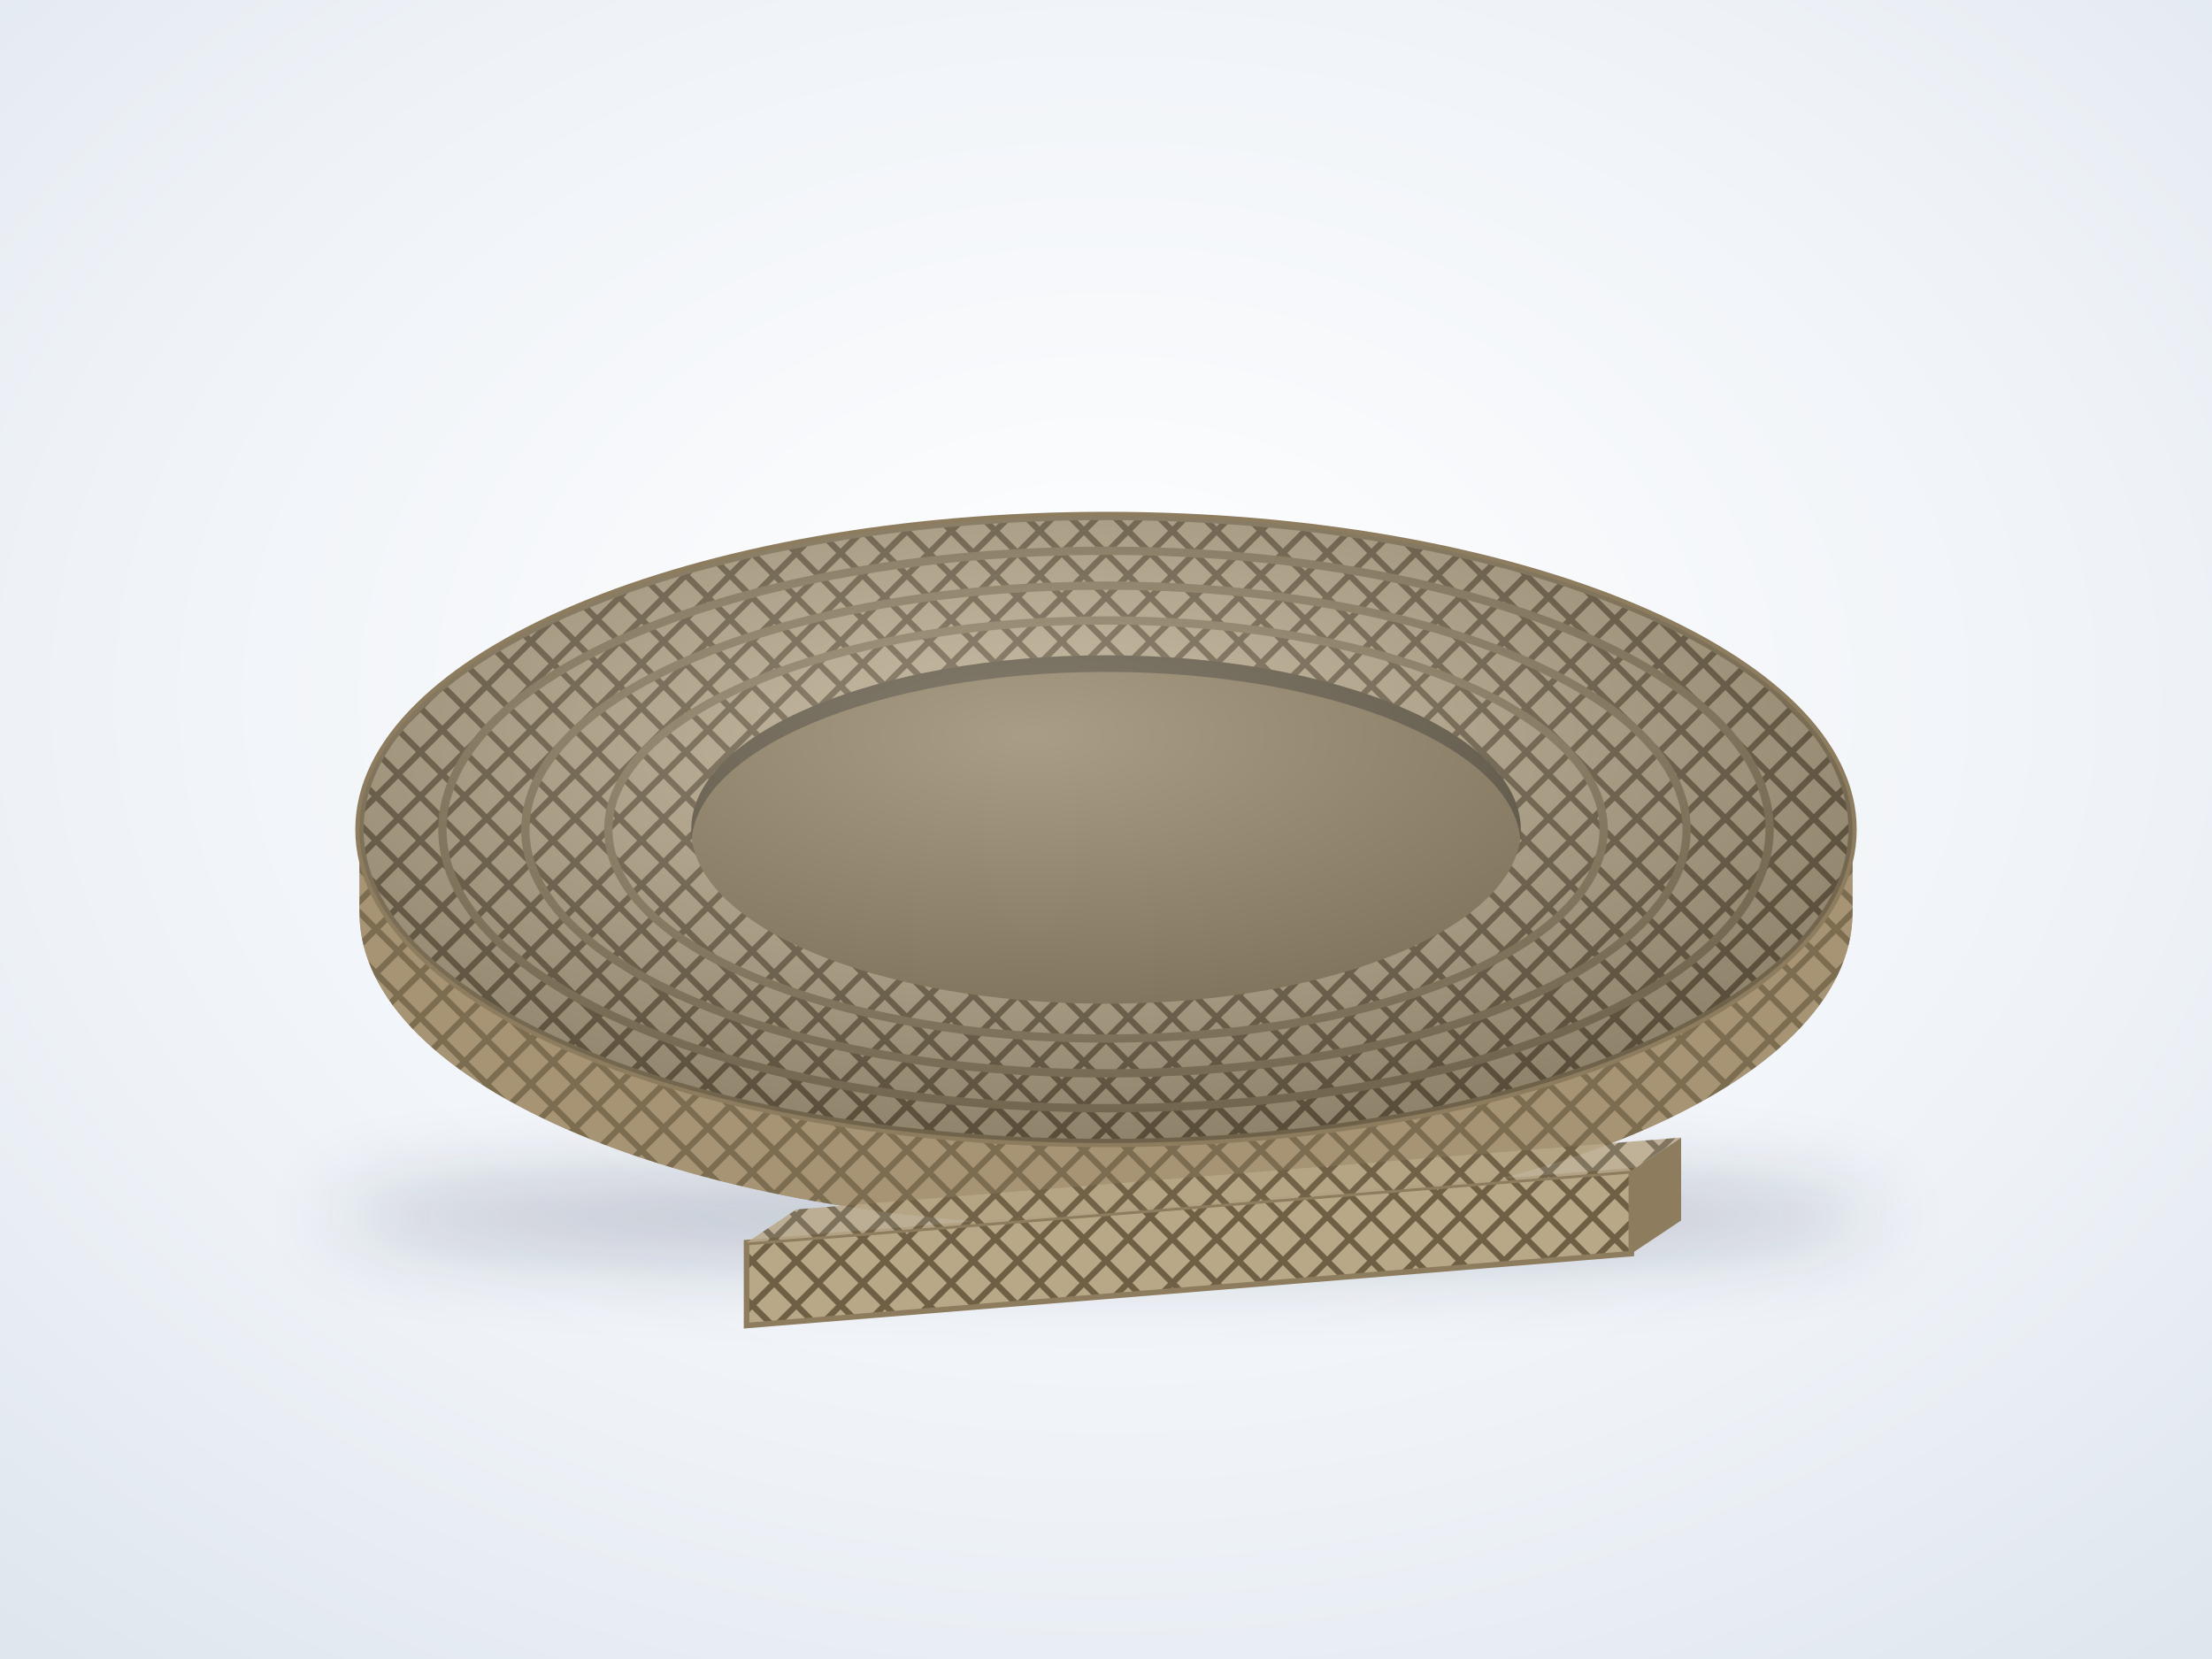
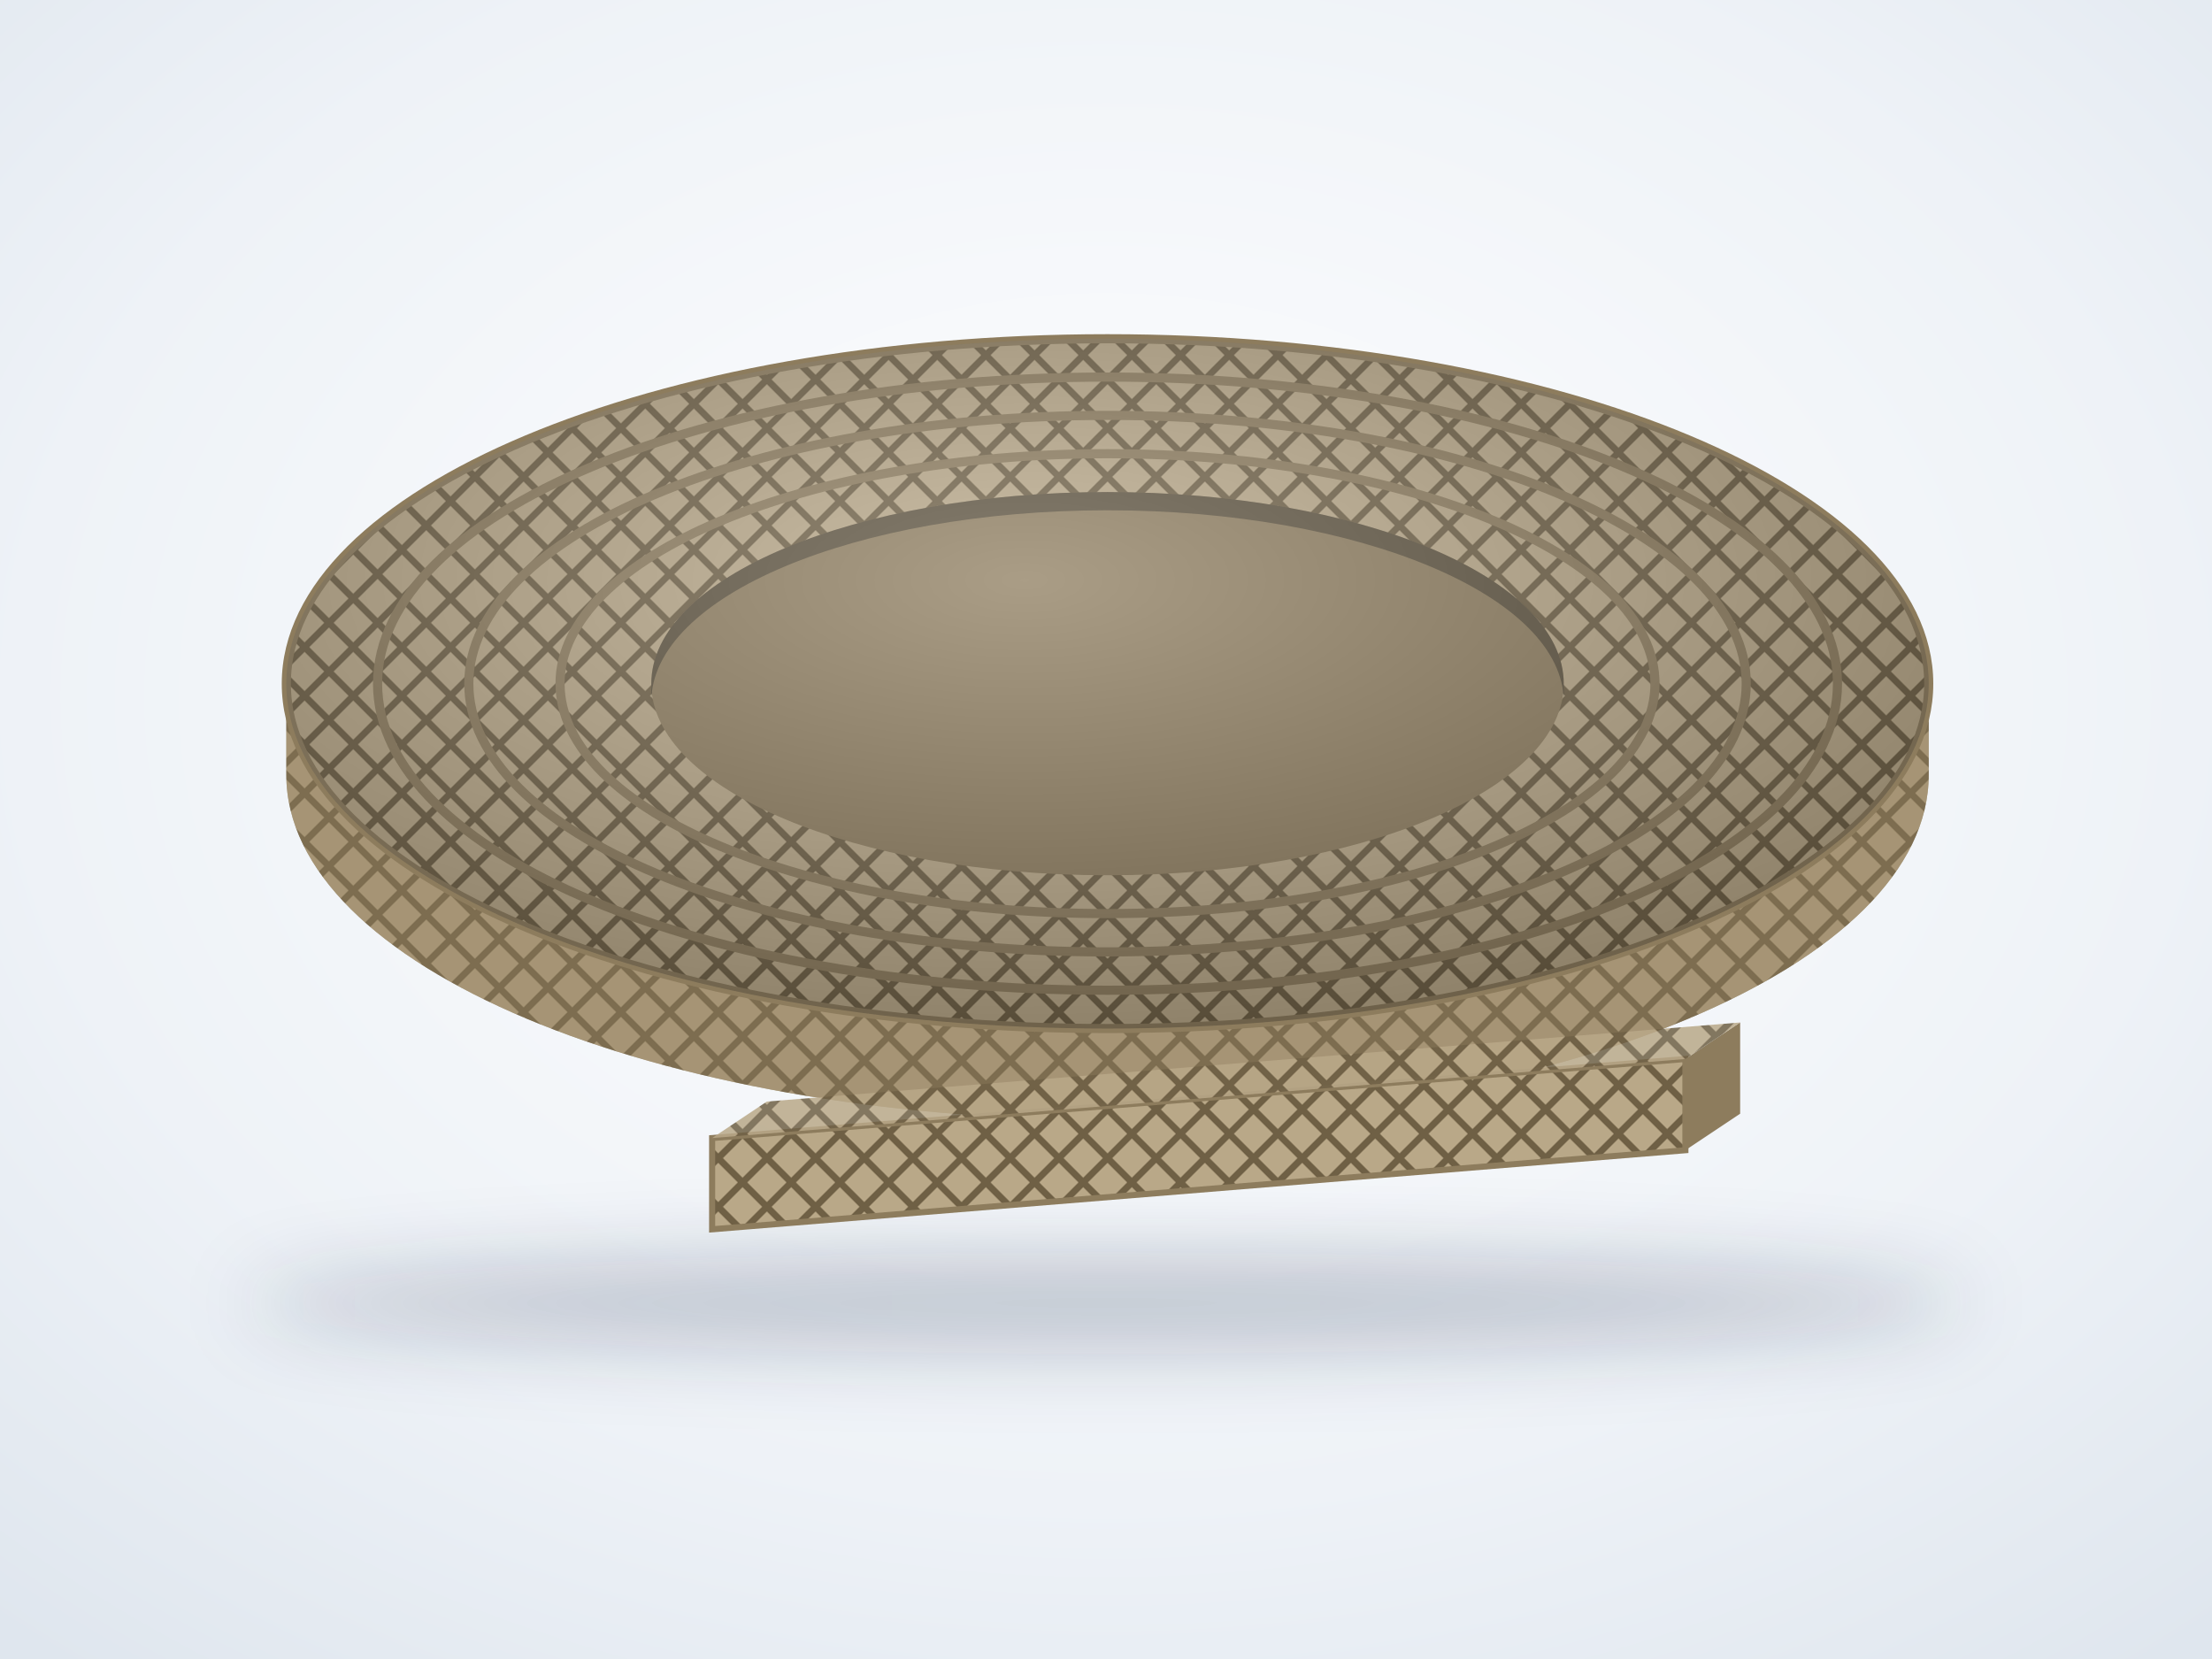
<svg xmlns="http://www.w3.org/2000/svg" viewBox="0 0 800 600" width="800" height="600">
  <defs>
    <radialGradient id="bg" cx="50%" cy="42%" r="75%">
      <stop offset="0%" stop-color="#ffffff" />
      <stop offset="65%" stop-color="#eef2f7" />
      <stop offset="100%" stop-color="#dfe6ee" />
    </radialGradient>
    <filter id="blur" x="-20%" y="-200%" width="140%" height="500%">
      <feGaussianBlur stdDeviation="14" />
    </filter>
    <filter id="soft" x="-10%" y="-10%" width="120%" height="120%">
      <feGaussianBlur stdDeviation="1.2" />
    </filter>
    <linearGradient id="steel-b" x1="0" y1="0" x2="0" y2="1">
      <stop offset="0%" stop-color="#6f7a86" />
      <stop offset="20%" stop-color="#c9d1da" />
      <stop offset="40%" stop-color="#f7f9fb" />
      <stop offset="60%" stop-color="#d4dbe3" />
      <stop offset="80%" stop-color="#9aa5b1" />
      <stop offset="100%" stop-color="#5b6570" />
    </linearGradient>
    <linearGradient id="steel-f" x1="0" y1="0" x2="1" y2="1">
      <stop offset="0%" stop-color="#f3f6f9" />
      <stop offset="50%" stop-color="#c5cdd6" />
      <stop offset="100%" stop-color="#8e99a5" />
    </linearGradient>
    <linearGradient id="steel-h" x1="0" y1="0" x2="1" y2="0">
      <stop offset="0%" stop-color="#6f7a86" />
      <stop offset="20%" stop-color="#c9d1da" />
      <stop offset="40%" stop-color="#f7f9fb" />
      <stop offset="60%" stop-color="#d4dbe3" />
      <stop offset="80%" stop-color="#9aa5b1" />
      <stop offset="100%" stop-color="#5b6570" />
    </linearGradient>
    <linearGradient id="steelDark-b" x1="0" y1="0" x2="0" y2="1">
      <stop offset="0%" stop-color="#4f5863" />
      <stop offset="20%" stop-color="#99a3ae" />
      <stop offset="40%" stop-color="#d7dde3" />
      <stop offset="60%" stop-color="#aab3bd" />
      <stop offset="80%" stop-color="#6f7984" />
      <stop offset="100%" stop-color="#3d454e" />
    </linearGradient>
    <linearGradient id="steelDark-f" x1="0" y1="0" x2="1" y2="1">
      <stop offset="0%" stop-color="#d9dfe5" />
      <stop offset="50%" stop-color="#a3adb8" />
      <stop offset="100%" stop-color="#6b7581" />
    </linearGradient>
    <linearGradient id="steelDark-h" x1="0" y1="0" x2="1" y2="0">
      <stop offset="0%" stop-color="#4f5863" />
      <stop offset="20%" stop-color="#99a3ae" />
      <stop offset="40%" stop-color="#d7dde3" />
      <stop offset="60%" stop-color="#aab3bd" />
      <stop offset="80%" stop-color="#6f7984" />
      <stop offset="100%" stop-color="#3d454e" />
    </linearGradient>
    <linearGradient id="carbon-b" x1="0" y1="0" x2="0" y2="1">
      <stop offset="0%" stop-color="#15171a" />
      <stop offset="20%" stop-color="#3b4048" />
      <stop offset="40%" stop-color="#6b727c" />
      <stop offset="60%" stop-color="#3a3f46" />
      <stop offset="80%" stop-color="#1d2024" />
      <stop offset="100%" stop-color="#0c0d0f" />
    </linearGradient>
    <linearGradient id="carbon-f" x1="0" y1="0" x2="1" y2="1">
      <stop offset="0%" stop-color="#5d646e" />
      <stop offset="50%" stop-color="#2a2e34" />
      <stop offset="100%" stop-color="#101214" />
    </linearGradient>
    <linearGradient id="carbon-h" x1="0" y1="0" x2="1" y2="0">
      <stop offset="0%" stop-color="#15171a" />
      <stop offset="20%" stop-color="#3b4048" />
      <stop offset="40%" stop-color="#6b727c" />
      <stop offset="60%" stop-color="#3a3f46" />
      <stop offset="80%" stop-color="#1d2024" />
      <stop offset="100%" stop-color="#0c0d0f" />
    </linearGradient>
    <linearGradient id="sic-b" x1="0" y1="0" x2="0" y2="1">
      <stop offset="0%" stop-color="#3a4049" />
      <stop offset="20%" stop-color="#6f7985" />
      <stop offset="40%" stop-color="#a9b3bf" />
      <stop offset="60%" stop-color="#7c8691" />
      <stop offset="80%" stop-color="#4c545e" />
      <stop offset="100%" stop-color="#2b3037" />
    </linearGradient>
    <linearGradient id="sic-f" x1="0" y1="0" x2="1" y2="1">
      <stop offset="0%" stop-color="#b6bfca" />
      <stop offset="50%" stop-color="#7d8793" />
      <stop offset="100%" stop-color="#4a525c" />
    </linearGradient>
    <linearGradient id="sic-h" x1="0" y1="0" x2="1" y2="0">
      <stop offset="0%" stop-color="#3a4049" />
      <stop offset="20%" stop-color="#6f7985" />
      <stop offset="40%" stop-color="#a9b3bf" />
      <stop offset="60%" stop-color="#7c8691" />
      <stop offset="80%" stop-color="#4c545e" />
      <stop offset="100%" stop-color="#2b3037" />
    </linearGradient>
    <linearGradient id="tc-b" x1="0" y1="0" x2="0" y2="1">
      <stop offset="0%" stop-color="#7a7f86" />
      <stop offset="20%" stop-color="#c4c9cf" />
      <stop offset="40%" stop-color="#eef1f4" />
      <stop offset="60%" stop-color="#c9ced4" />
      <stop offset="80%" stop-color="#8d939a" />
      <stop offset="100%" stop-color="#62676e" />
    </linearGradient>
    <linearGradient id="tc-f" x1="0" y1="0" x2="1" y2="1">
      <stop offset="0%" stop-color="#f4f6f8" />
      <stop offset="50%" stop-color="#c6cbd1" />
      <stop offset="100%" stop-color="#8a9097" />
    </linearGradient>
    <linearGradient id="tc-h" x1="0" y1="0" x2="1" y2="0">
      <stop offset="0%" stop-color="#7a7f86" />
      <stop offset="20%" stop-color="#c4c9cf" />
      <stop offset="40%" stop-color="#eef1f4" />
      <stop offset="60%" stop-color="#c9ced4" />
      <stop offset="80%" stop-color="#8d939a" />
      <stop offset="100%" stop-color="#62676e" />
    </linearGradient>
    <linearGradient id="ceramic-b" x1="0" y1="0" x2="0" y2="1">
      <stop offset="0%" stop-color="#c9c5b8" />
      <stop offset="20%" stop-color="#ece9df" />
      <stop offset="40%" stop-color="#fffdf6" />
      <stop offset="60%" stop-color="#efece2" />
      <stop offset="80%" stop-color="#d4d0c3" />
      <stop offset="100%" stop-color="#b3ae9f" />
    </linearGradient>
    <linearGradient id="ceramic-f" x1="0" y1="0" x2="1" y2="1">
      <stop offset="0%" stop-color="#fffef9" />
      <stop offset="50%" stop-color="#ece8dc" />
      <stop offset="100%" stop-color="#cfcabb" />
    </linearGradient>
    <linearGradient id="ceramic-h" x1="0" y1="0" x2="1" y2="0">
      <stop offset="0%" stop-color="#c9c5b8" />
      <stop offset="20%" stop-color="#ece9df" />
      <stop offset="40%" stop-color="#fffdf6" />
      <stop offset="60%" stop-color="#efece2" />
      <stop offset="80%" stop-color="#d4d0c3" />
      <stop offset="100%" stop-color="#b3ae9f" />
    </linearGradient>
    <linearGradient id="rubber-b" x1="0" y1="0" x2="0" y2="1">
      <stop offset="0%" stop-color="#0d0e10" />
      <stop offset="20%" stop-color="#26292d" />
      <stop offset="40%" stop-color="#40444a" />
      <stop offset="60%" stop-color="#282b2f" />
      <stop offset="80%" stop-color="#141517" />
      <stop offset="100%" stop-color="#070808" />
    </linearGradient>
    <linearGradient id="rubber-f" x1="0" y1="0" x2="1" y2="1">
      <stop offset="0%" stop-color="#3b3f45" />
      <stop offset="50%" stop-color="#1f2226" />
      <stop offset="100%" stop-color="#0c0d0f" />
    </linearGradient>
    <linearGradient id="rubber-h" x1="0" y1="0" x2="1" y2="0">
      <stop offset="0%" stop-color="#0d0e10" />
      <stop offset="20%" stop-color="#26292d" />
      <stop offset="40%" stop-color="#40444a" />
      <stop offset="60%" stop-color="#282b2f" />
      <stop offset="80%" stop-color="#141517" />
      <stop offset="100%" stop-color="#070808" />
    </linearGradient>
    <linearGradient id="cast-b" x1="0" y1="0" x2="0" y2="1">
      <stop offset="0%" stop-color="#3f4a57" />
      <stop offset="20%" stop-color="#76828f" />
      <stop offset="40%" stop-color="#a6b1bd" />
      <stop offset="60%" stop-color="#7f8b97" />
      <stop offset="80%" stop-color="#55606c" />
      <stop offset="100%" stop-color="#333c46" />
    </linearGradient>
    <linearGradient id="cast-f" x1="0" y1="0" x2="1" y2="1">
      <stop offset="0%" stop-color="#b3bdc8" />
      <stop offset="50%" stop-color="#7d8894" />
      <stop offset="100%" stop-color="#505a66" />
    </linearGradient>
    <linearGradient id="cast-h" x1="0" y1="0" x2="1" y2="0">
      <stop offset="0%" stop-color="#3f4a57" />
      <stop offset="20%" stop-color="#76828f" />
      <stop offset="40%" stop-color="#a6b1bd" />
      <stop offset="60%" stop-color="#7f8b97" />
      <stop offset="80%" stop-color="#55606c" />
      <stop offset="100%" stop-color="#333c46" />
    </linearGradient>
    <linearGradient id="brass-b" x1="0" y1="0" x2="0" y2="1">
      <stop offset="0%" stop-color="#7a5a1c" />
      <stop offset="20%" stop-color="#c79b3f" />
      <stop offset="40%" stop-color="#f2d488" />
      <stop offset="60%" stop-color="#cfa550" />
      <stop offset="80%" stop-color="#946d25" />
      <stop offset="100%" stop-color="#5f4413" />
    </linearGradient>
    <linearGradient id="brass-f" x1="0" y1="0" x2="1" y2="1">
      <stop offset="0%" stop-color="#f5dc98" />
      <stop offset="50%" stop-color="#c99d44" />
      <stop offset="100%" stop-color="#8a6420" />
    </linearGradient>
    <linearGradient id="brass-h" x1="0" y1="0" x2="1" y2="0">
      <stop offset="0%" stop-color="#7a5a1c" />
      <stop offset="20%" stop-color="#c79b3f" />
      <stop offset="40%" stop-color="#f2d488" />
      <stop offset="60%" stop-color="#cfa550" />
      <stop offset="80%" stop-color="#946d25" />
      <stop offset="100%" stop-color="#5f4413" />
    </linearGradient>
    <linearGradient id="blue-b" x1="0" y1="0" x2="0" y2="1">
      <stop offset="0%" stop-color="#123a7a" />
      <stop offset="20%" stop-color="#2a63c4" />
      <stop offset="40%" stop-color="#6d9df0" />
      <stop offset="60%" stop-color="#3570d6" />
      <stop offset="80%" stop-color="#1c4ea8" />
      <stop offset="100%" stop-color="#0e2d61" />
    </linearGradient>
    <linearGradient id="blue-f" x1="0" y1="0" x2="1" y2="1">
      <stop offset="0%" stop-color="#78a6f2" />
      <stop offset="50%" stop-color="#3a73d8" />
      <stop offset="100%" stop-color="#1a4799" />
    </linearGradient>
    <linearGradient id="blue-h" x1="0" y1="0" x2="1" y2="0">
      <stop offset="0%" stop-color="#123a7a" />
      <stop offset="20%" stop-color="#2a63c4" />
      <stop offset="40%" stop-color="#6d9df0" />
      <stop offset="60%" stop-color="#3570d6" />
      <stop offset="80%" stop-color="#1c4ea8" />
      <stop offset="100%" stop-color="#0e2d61" />
    </linearGradient>
    <linearGradient id="orange-b" x1="0" y1="0" x2="0" y2="1">
      <stop offset="0%" stop-color="#9a4a0b" />
      <stop offset="20%" stop-color="#e07a1f" />
      <stop offset="40%" stop-color="#ffb266" />
      <stop offset="60%" stop-color="#ea8a33" />
      <stop offset="80%" stop-color="#b85c12" />
      <stop offset="100%" stop-color="#7a3a08" />
    </linearGradient>
    <linearGradient id="orange-f" x1="0" y1="0" x2="1" y2="1">
      <stop offset="0%" stop-color="#ffc080" />
      <stop offset="50%" stop-color="#e8842a" />
      <stop offset="100%" stop-color="#a95410" />
    </linearGradient>
    <linearGradient id="orange-h" x1="0" y1="0" x2="1" y2="0">
      <stop offset="0%" stop-color="#9a4a0b" />
      <stop offset="20%" stop-color="#e07a1f" />
      <stop offset="40%" stop-color="#ffb266" />
      <stop offset="60%" stop-color="#ea8a33" />
      <stop offset="80%" stop-color="#b85c12" />
      <stop offset="100%" stop-color="#7a3a08" />
    </linearGradient>
    <linearGradient id="hole-b" x1="0" y1="0" x2="0" y2="1">
      <stop offset="0%" stop-color="#0b0c0e" />
      <stop offset="20%" stop-color="#1d2024" />
      <stop offset="40%" stop-color="#2c3036" />
      <stop offset="60%" stop-color="#1a1d21" />
      <stop offset="80%" stop-color="#0b0c0e" />
      <stop offset="100%" stop-color="#050506" />
    </linearGradient>
    <linearGradient id="hole-f" x1="0" y1="0" x2="1" y2="1">
      <stop offset="0%" stop-color="#1c1f23" />
      <stop offset="50%" stop-color="#0e0f11" />
      <stop offset="100%" stop-color="#050506" />
    </linearGradient>
    <linearGradient id="hole-h" x1="0" y1="0" x2="1" y2="0">
      <stop offset="0%" stop-color="#0b0c0e" />
      <stop offset="20%" stop-color="#1d2024" />
      <stop offset="40%" stop-color="#2c3036" />
      <stop offset="60%" stop-color="#1a1d21" />
      <stop offset="80%" stop-color="#0b0c0e" />
      <stop offset="100%" stop-color="#050506" />
    </linearGradient>
  </defs>
  <rect width="800" height="600" fill="url(#bg)" />
-   <ellipse cx="400" cy="440" rx="280" ry="18" fill="#0b1f3f" opacity="0.22" filter="url(#blur)" />
-   <defs>
-     <pattern id="braid" width="16" height="16" patternUnits="userSpaceOnUse" patternTransform="rotate(0)">
-       <rect width="16" height="16" fill="#b9a888" />
-       <path d="M0 8L8 0M8 16L16 8M0 8L8 16M8 0L16 8" stroke="#6f6045" stroke-width="2.2" />
-     </pattern>
-     <radialGradient id="pkshade" cx="45%" cy="35%" r="70%">
-       <stop offset="0%" stop-color="#fff" stop-opacity=".25" />
-       <stop offset="100%" stop-color="#000" stop-opacity=".25" />
-     </radialGradient>
-   </defs>
-   <path d="M130 300V330A270 113.4 0 0 0 670 330V300Z" fill="#8d7c5d" />
-   <path d="M130 300V330A270 113.4 0 0 0 670 330V300Z" fill="url(#braid)" opacity=".55" />
-   <ellipse cx="400" cy="300" rx="270" ry="113.4" fill="url(#braid)" stroke="#8d7c5d" stroke-width="3" />
-   <ellipse cx="400" cy="300" rx="240" ry="100.8" fill="url(#braid)" stroke="#8d7c5d" stroke-width="3" />
-   <ellipse cx="400" cy="300" rx="210" ry="88.2" fill="url(#braid)" stroke="#8d7c5d" stroke-width="3" />
-   <ellipse cx="400" cy="300" rx="180" ry="75.6" fill="url(#braid)" stroke="#8d7c5d" stroke-width="3" />
-   <ellipse cx="400" cy="300" rx="150" ry="63" fill="#8d7c5d" />
-   <path d="M250 300A150 63 0 0 1 550 300V306A150 63 0 0 0 250 306Z" fill="#000" opacity=".35" />
-   <ellipse cx="400" cy="300" rx="270" ry="113.4" fill="url(#pkshade)" />
-   <path d="M270 449.4L590 423.4l0 30L270 479.4Z" fill="url(#braid)" stroke="#8d7c5d" stroke-width="2" />
-   <path d="M590 423.4l18 -12v30l-18 12Z" fill="#8d7c5d" />
-   <path d="M270 449.4l18 -12L608 411.4L590 423.4Z" fill="url(#braid)" opacity=".85" />
+   <ellipse cx="400" cy="471.25" rx="310.6" ry="18" fill="#0b1f3f" opacity="0.22" filter="url(#blur)" />
+   <g transform="translate(400 283) scale(1.1) translate(-399.5 -332.5)">
+     <defs>
+       <pattern id="braid" width="16" height="16" patternUnits="userSpaceOnUse" patternTransform="rotate(0)">
+         <rect width="16" height="16" fill="#b9a888" />
+         <path d="M0 8L8 0M8 16L16 8M0 8L8 16M8 0L16 8" stroke="#6f6045" stroke-width="2.2" />
+       </pattern>
+       <radialGradient id="pkshade" cx="45%" cy="35%" r="70%">
+         <stop offset="0%" stop-color="#fff" stop-opacity=".25" />
+         <stop offset="100%" stop-color="#000" stop-opacity=".25" />
+       </radialGradient>
+     </defs>
+     <path d="M130 300V330A270 113.4 0 0 0 670 330V300Z" fill="#8d7c5d" />
+     <path d="M130 300V330A270 113.4 0 0 0 670 330V300Z" fill="url(#braid)" opacity=".55" />
+     <ellipse cx="400" cy="300" rx="270" ry="113.4" fill="url(#braid)" stroke="#8d7c5d" stroke-width="3" />
+     <ellipse cx="400" cy="300" rx="240" ry="100.8" fill="url(#braid)" stroke="#8d7c5d" stroke-width="3" />
+     <ellipse cx="400" cy="300" rx="210" ry="88.2" fill="url(#braid)" stroke="#8d7c5d" stroke-width="3" />
+     <ellipse cx="400" cy="300" rx="180" ry="75.6" fill="url(#braid)" stroke="#8d7c5d" stroke-width="3" />
+     <ellipse cx="400" cy="300" rx="150" ry="63" fill="#8d7c5d" />
+     <path d="M250 300A150 63 0 0 1 550 300V306A150 63 0 0 0 250 306Z" fill="#000" opacity=".35" />
+     <ellipse cx="400" cy="300" rx="270" ry="113.4" fill="url(#pkshade)" />
+     <path d="M270 449.4L590 423.4l0 30L270 479.4Z" fill="url(#braid)" stroke="#8d7c5d" stroke-width="2" />
+     <path d="M590 423.4l18 -12v30l-18 12Z" fill="#8d7c5d" />
+     <path d="M270 449.4l18 -12L608 411.4L590 423.4Z" fill="url(#braid)" opacity=".85" />
+   </g>
</svg>
